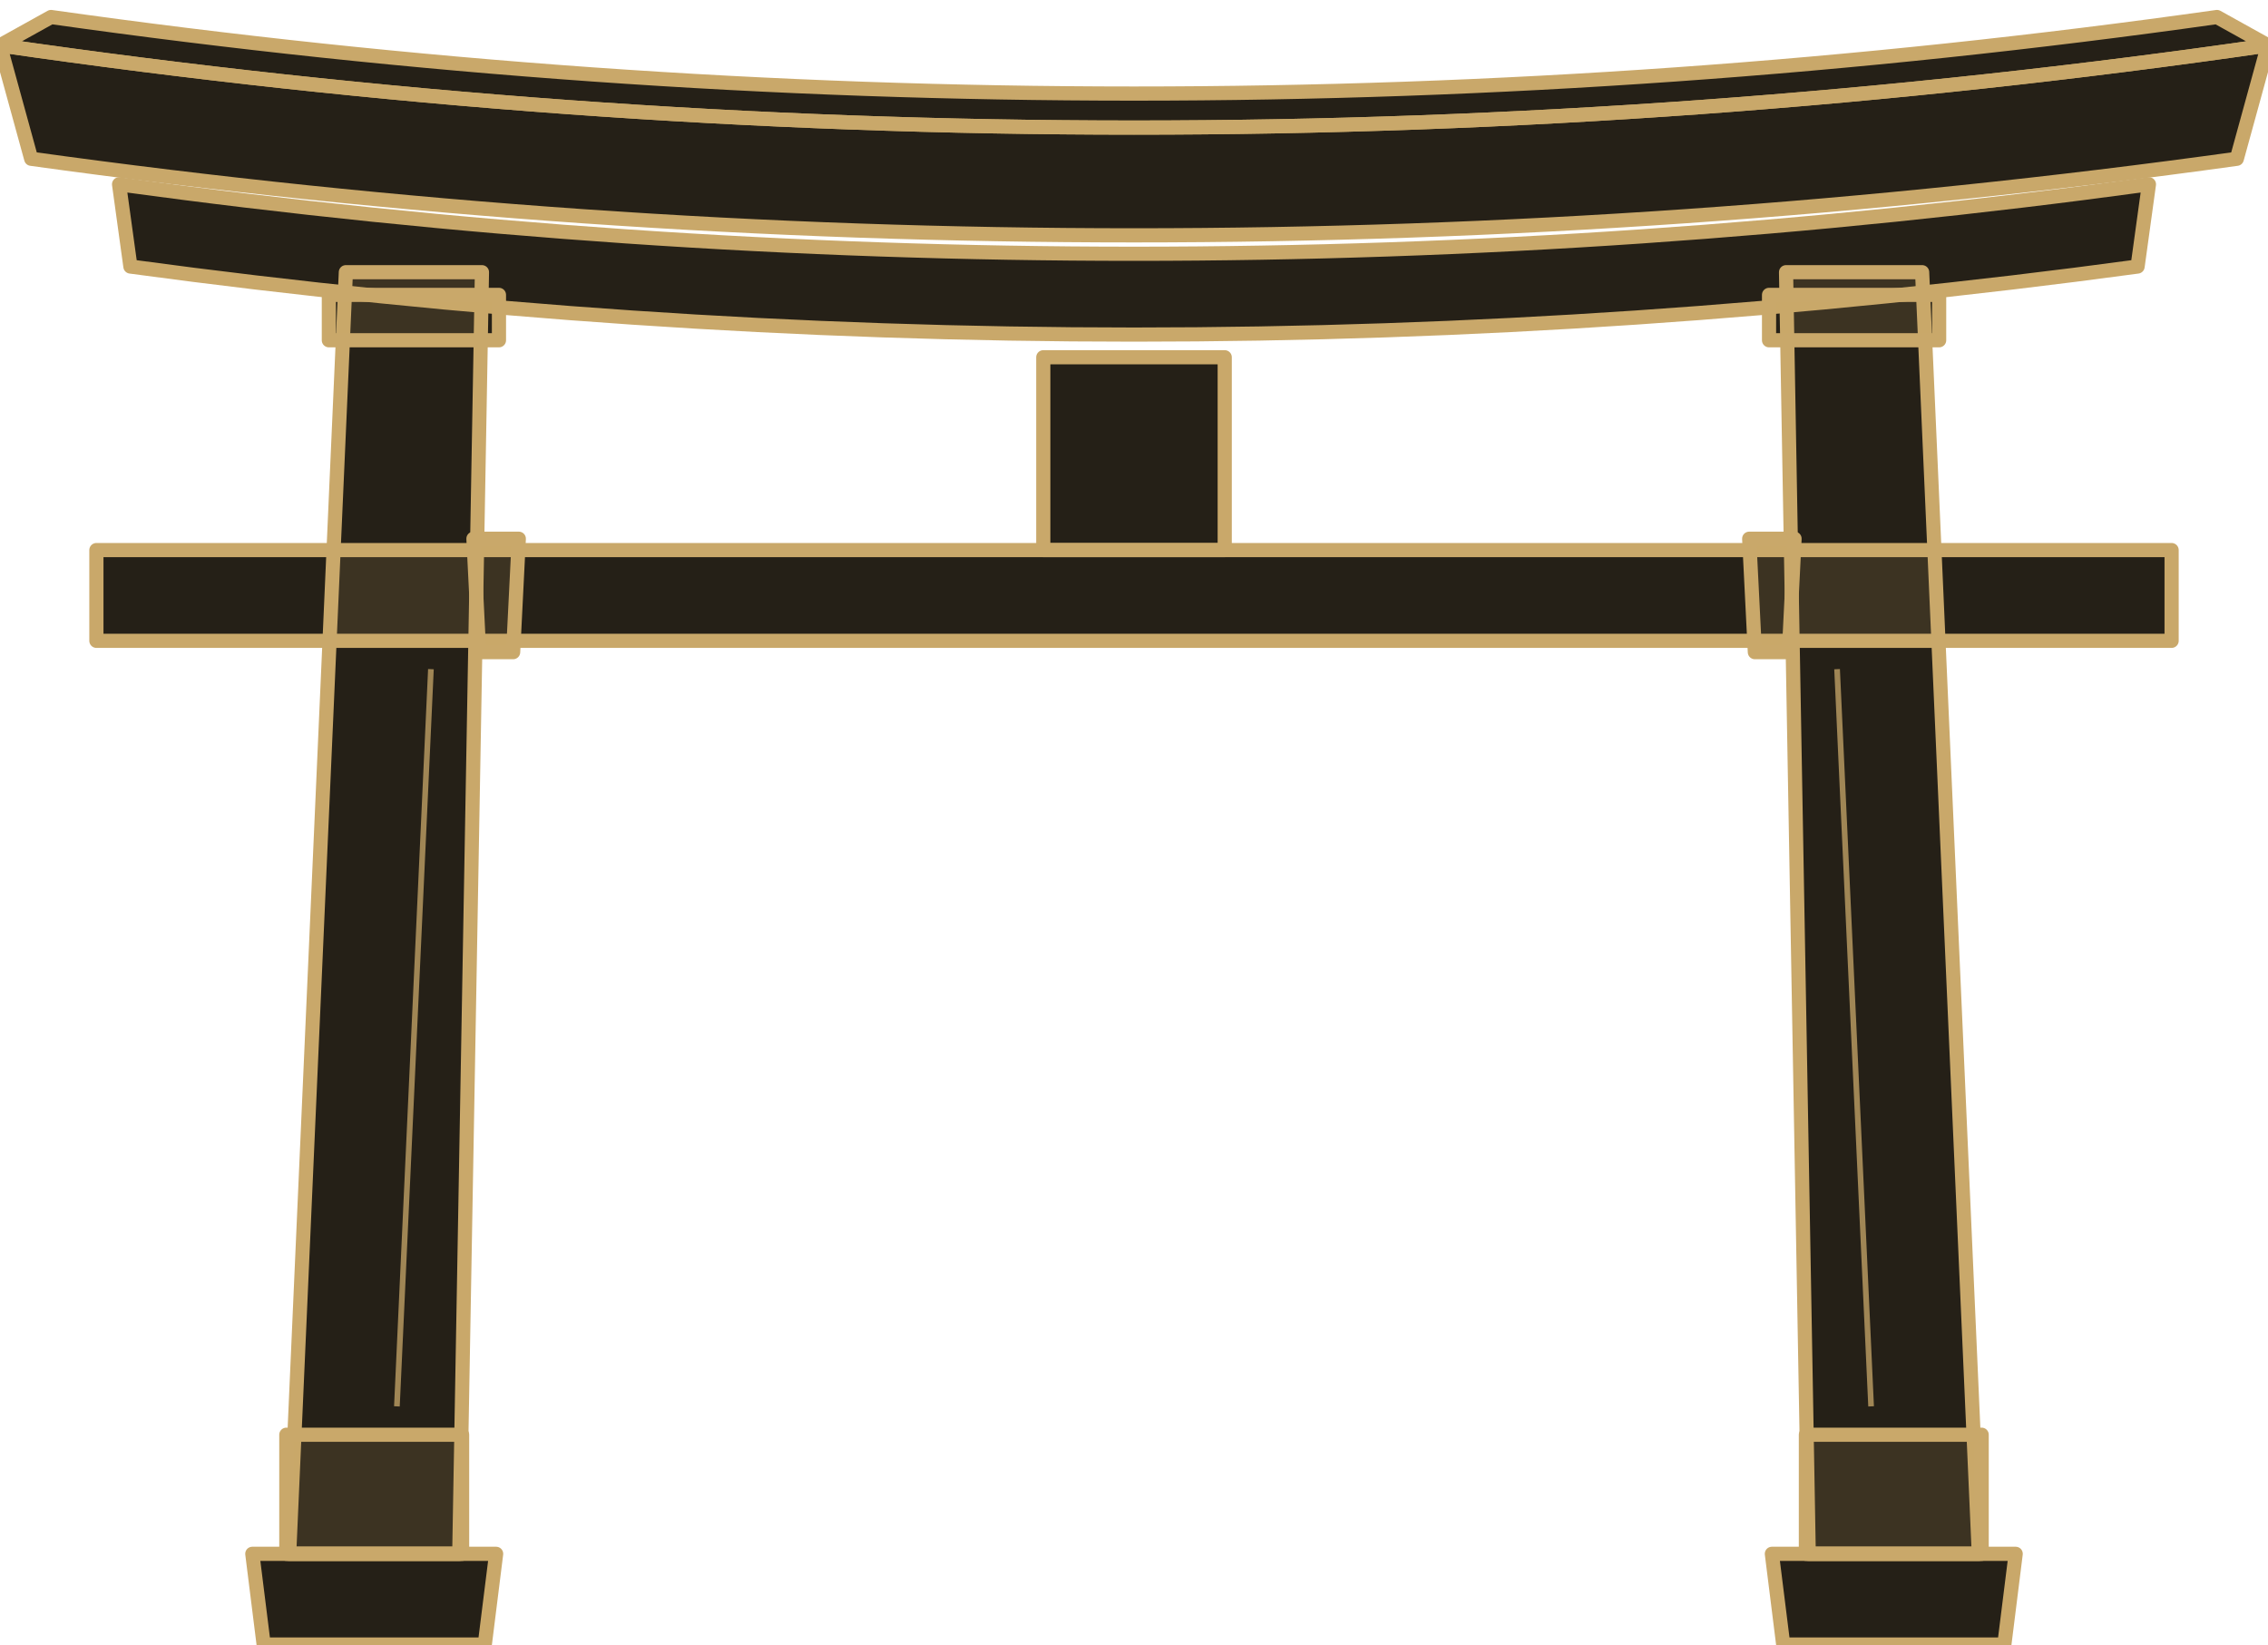
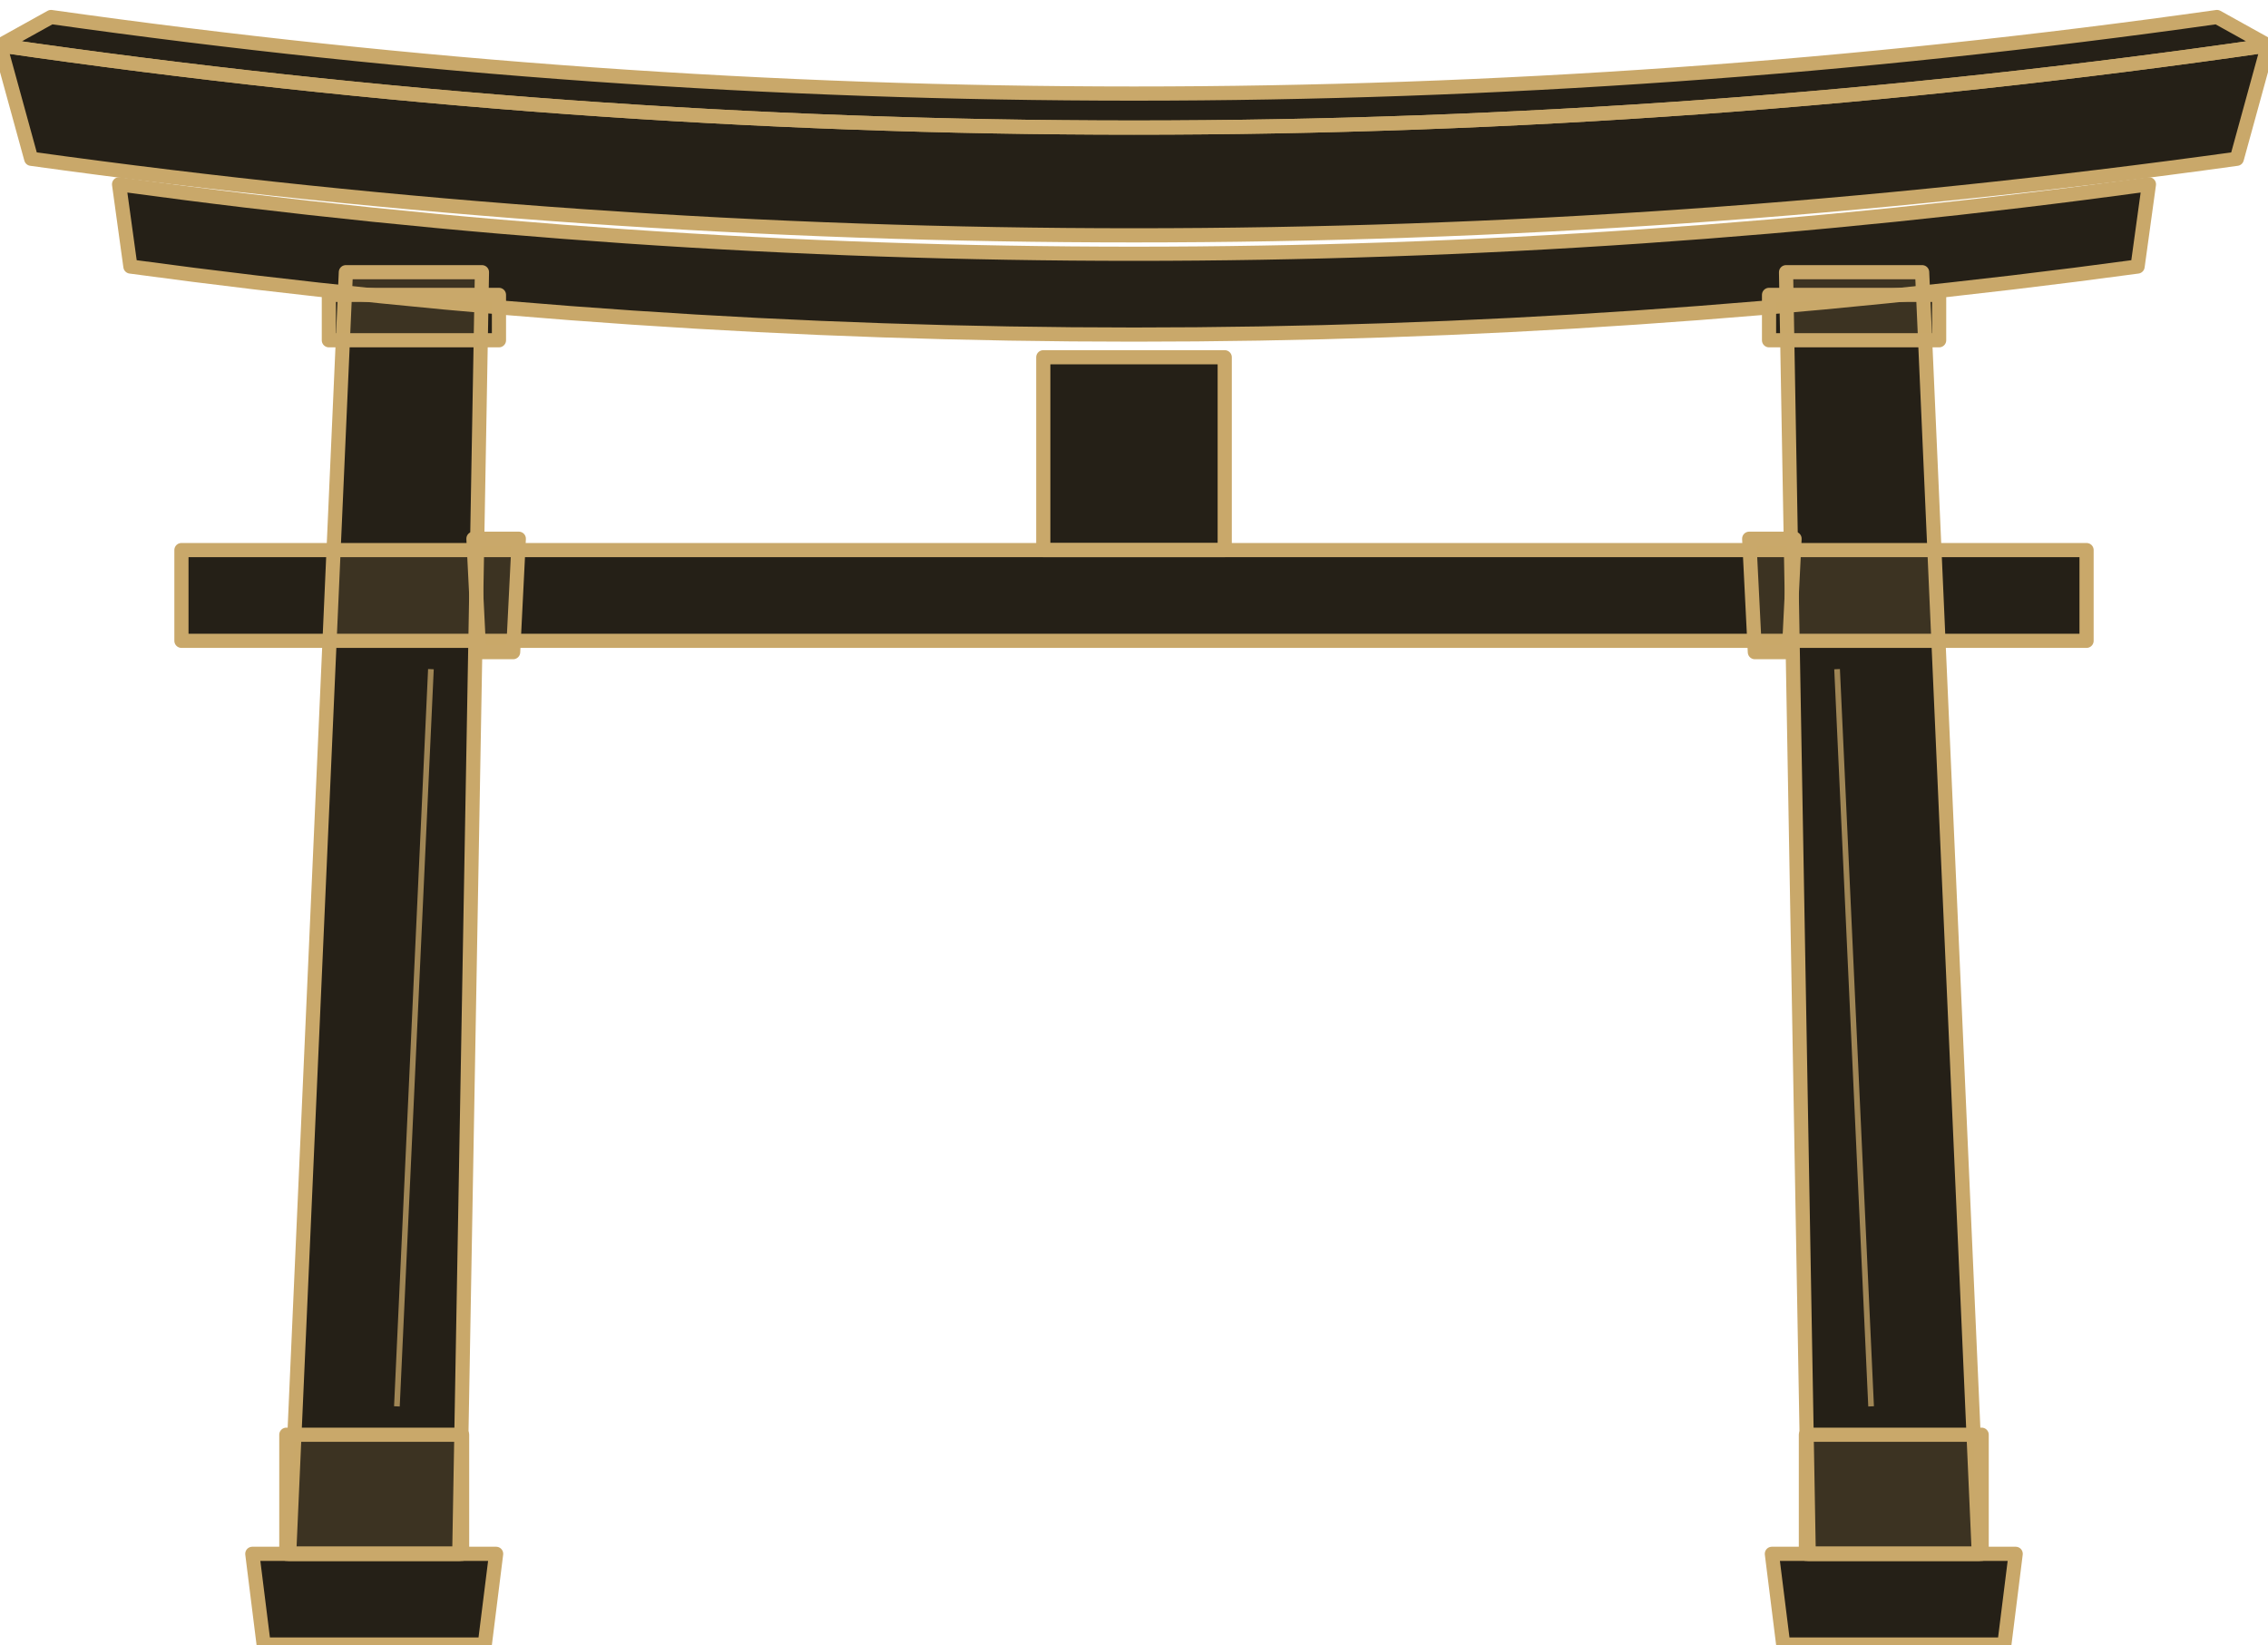
<svg xmlns="http://www.w3.org/2000/svg" viewBox="0 0 80 58">
  <g id="art">
    <path d="M0,1.6 Q40,7.4 80,1.6 L78.9,5.6 Q40,11 1.1,5.6 Z" fill="#0b0b0b" />
    <path d="M1.8,0.6 Q40,6.0 78.2,0.6 L80,1.6 Q40,7.4 0,1.6 Z" fill="#0b0b0b" />
    <path d="M4.2,6.5 Q40,11.4 75.8,6.5 L75.4,9.4 Q40,14.2 4.6,9.4 Z" fill="#0b0b0b" />
    <path d="M36.8,12.6 L43.2,12.6 L43.2,19.4 L36.8,19.4 Z" fill="#0b0b0b" />
-     <path d="M3.4,19.4 L76.6,19.4 L76.6,22.6 L3.4,22.6 Z" fill="#0b0b0b" />
+     <path d="M6.4,19.4 L73.6,19.4 L73.6,22.6 L6.4,22.6 Z" fill="#0b0b0b" />
    <path d="M12.2,9.6 L17,9.6 L16.2,54.8 L10.2,54.8 Z" fill="#0b0b0b" />
    <path d="M11.6,10.4 L17.6,10.4 L17.6,12.0 L11.6,12.0 Z" fill="#0b0b0b" />
    <path d="M16.7,19.0 L18.3,19.0 L18.1,23.0 L16.9,23.0 Z" fill="#0b0b0b" />
    <path d="M8.9,54.8 L17.5,54.8 L17.1,58 L9.3,58 Z" fill="#0b0b0b" />
    <path d="M10.1,50.6 L16.3,50.6 L16.3,54.8 L10.1,54.8 Z" fill="#0b0b0b" />
    <path d="M63,9.6 L67.8,9.6 L69.8,54.8 L63.8,54.8 Z" fill="#0b0b0b" />
    <path d="M62.4,10.4 L68.4,10.4 L68.4,12.0 L62.4,12.0 Z" fill="#0b0b0b" />
    <path d="M61.7,19.0 L63.3,19.0 L63.1,23.0 L61.9,23.0 Z" fill="#0b0b0b" />
    <path d="M62.5,54.8 L71.1,54.8 L70.7,58 L62.9,58 Z" fill="#0b0b0b" />
    <path d="M63.7,50.6 L69.9,50.6 L69.9,54.8 L63.7,54.8 Z" fill="#0b0b0b" />
    <path d="M0,1.6 Q40,7.4 80,1.6 L78.9,5.6 Q40,11 1.1,5.6 Z" fill="#c9a86a" fill-opacity="0.14" stroke="#c9a86a" stroke-width="0.5" stroke-linejoin="round" />
    <path d="M1.8,0.6 Q40,6.0 78.2,0.6 L80,1.6 Q40,7.4 0,1.6 Z" fill="#c9a86a" fill-opacity="0.14" stroke="#c9a86a" stroke-width="0.5" stroke-linejoin="round" />
    <path d="M4.2,6.5 Q40,11.4 75.8,6.5 L75.4,9.4 Q40,14.2 4.6,9.4 Z" fill="#c9a86a" fill-opacity="0.14" stroke="#c9a86a" stroke-width="0.5" stroke-linejoin="round" />
    <path d="M36.8,12.6 L43.2,12.6 L43.2,19.4 L36.8,19.4 Z" fill="#c9a86a" fill-opacity="0.14" stroke="#c9a86a" stroke-width="0.5" stroke-linejoin="round" />
-     <path d="M3.4,19.4 L76.6,19.4 L76.6,22.6 L3.4,22.6 Z" fill="#c9a86a" fill-opacity="0.14" stroke="#c9a86a" stroke-width="0.5" stroke-linejoin="round" />
+     <path d="M6.4,19.4 L73.6,19.4 L73.6,22.6 L6.4,22.6 Z" fill="#c9a86a" fill-opacity="0.14" stroke="#c9a86a" stroke-width="0.5" stroke-linejoin="round" />
    <path d="M12.2,9.6 L17,9.6 L16.2,54.8 L10.2,54.8 Z" fill="#c9a86a" fill-opacity="0.14" stroke="#c9a86a" stroke-width="0.5" stroke-linejoin="round" />
    <path d="M11.6,10.4 L17.6,10.4 L17.6,12.0 L11.6,12.0 Z" fill="#c9a86a" fill-opacity="0.14" stroke="#c9a86a" stroke-width="0.5" stroke-linejoin="round" />
    <path d="M16.7,19.0 L18.3,19.0 L18.1,23.0 L16.9,23.0 Z" fill="#c9a86a" fill-opacity="0.14" stroke="#c9a86a" stroke-width="0.5" stroke-linejoin="round" />
    <path d="M8.9,54.8 L17.5,54.8 L17.1,58 L9.3,58 Z" fill="#c9a86a" fill-opacity="0.14" stroke="#c9a86a" stroke-width="0.5" stroke-linejoin="round" />
    <path d="M10.1,50.6 L16.3,50.6 L16.3,54.8 L10.1,54.8 Z" fill="#c9a86a" fill-opacity="0.14" stroke="#c9a86a" stroke-width="0.5" stroke-linejoin="round" />
    <path d="M63,9.6 L67.8,9.6 L69.8,54.8 L63.8,54.8 Z" fill="#c9a86a" fill-opacity="0.14" stroke="#c9a86a" stroke-width="0.5" stroke-linejoin="round" />
    <path d="M62.4,10.4 L68.4,10.4 L68.4,12.0 L62.4,12.0 Z" fill="#c9a86a" fill-opacity="0.14" stroke="#c9a86a" stroke-width="0.5" stroke-linejoin="round" />
    <path d="M61.7,19.0 L63.3,19.0 L63.1,23.0 L61.9,23.0 Z" fill="#c9a86a" fill-opacity="0.14" stroke="#c9a86a" stroke-width="0.5" stroke-linejoin="round" />
    <path d="M62.5,54.8 L71.1,54.8 L70.7,58 L62.9,58 Z" fill="#c9a86a" fill-opacity="0.14" stroke="#c9a86a" stroke-width="0.5" stroke-linejoin="round" />
    <path d="M63.7,50.6 L69.9,50.6 L69.9,54.8 L63.7,54.8 Z" fill="#c9a86a" fill-opacity="0.14" stroke="#c9a86a" stroke-width="0.5" stroke-linejoin="round" />
    <line x1="15.2" y1="23.6" x2="14" y2="49.6" stroke="#c9a86a" stroke-width="0.2" stroke-opacity="0.75" />
    <line x1="64.8" y1="23.6" x2="66" y2="49.6" stroke="#c9a86a" stroke-width="0.2" stroke-opacity="0.75" />
  </g>
</svg>
